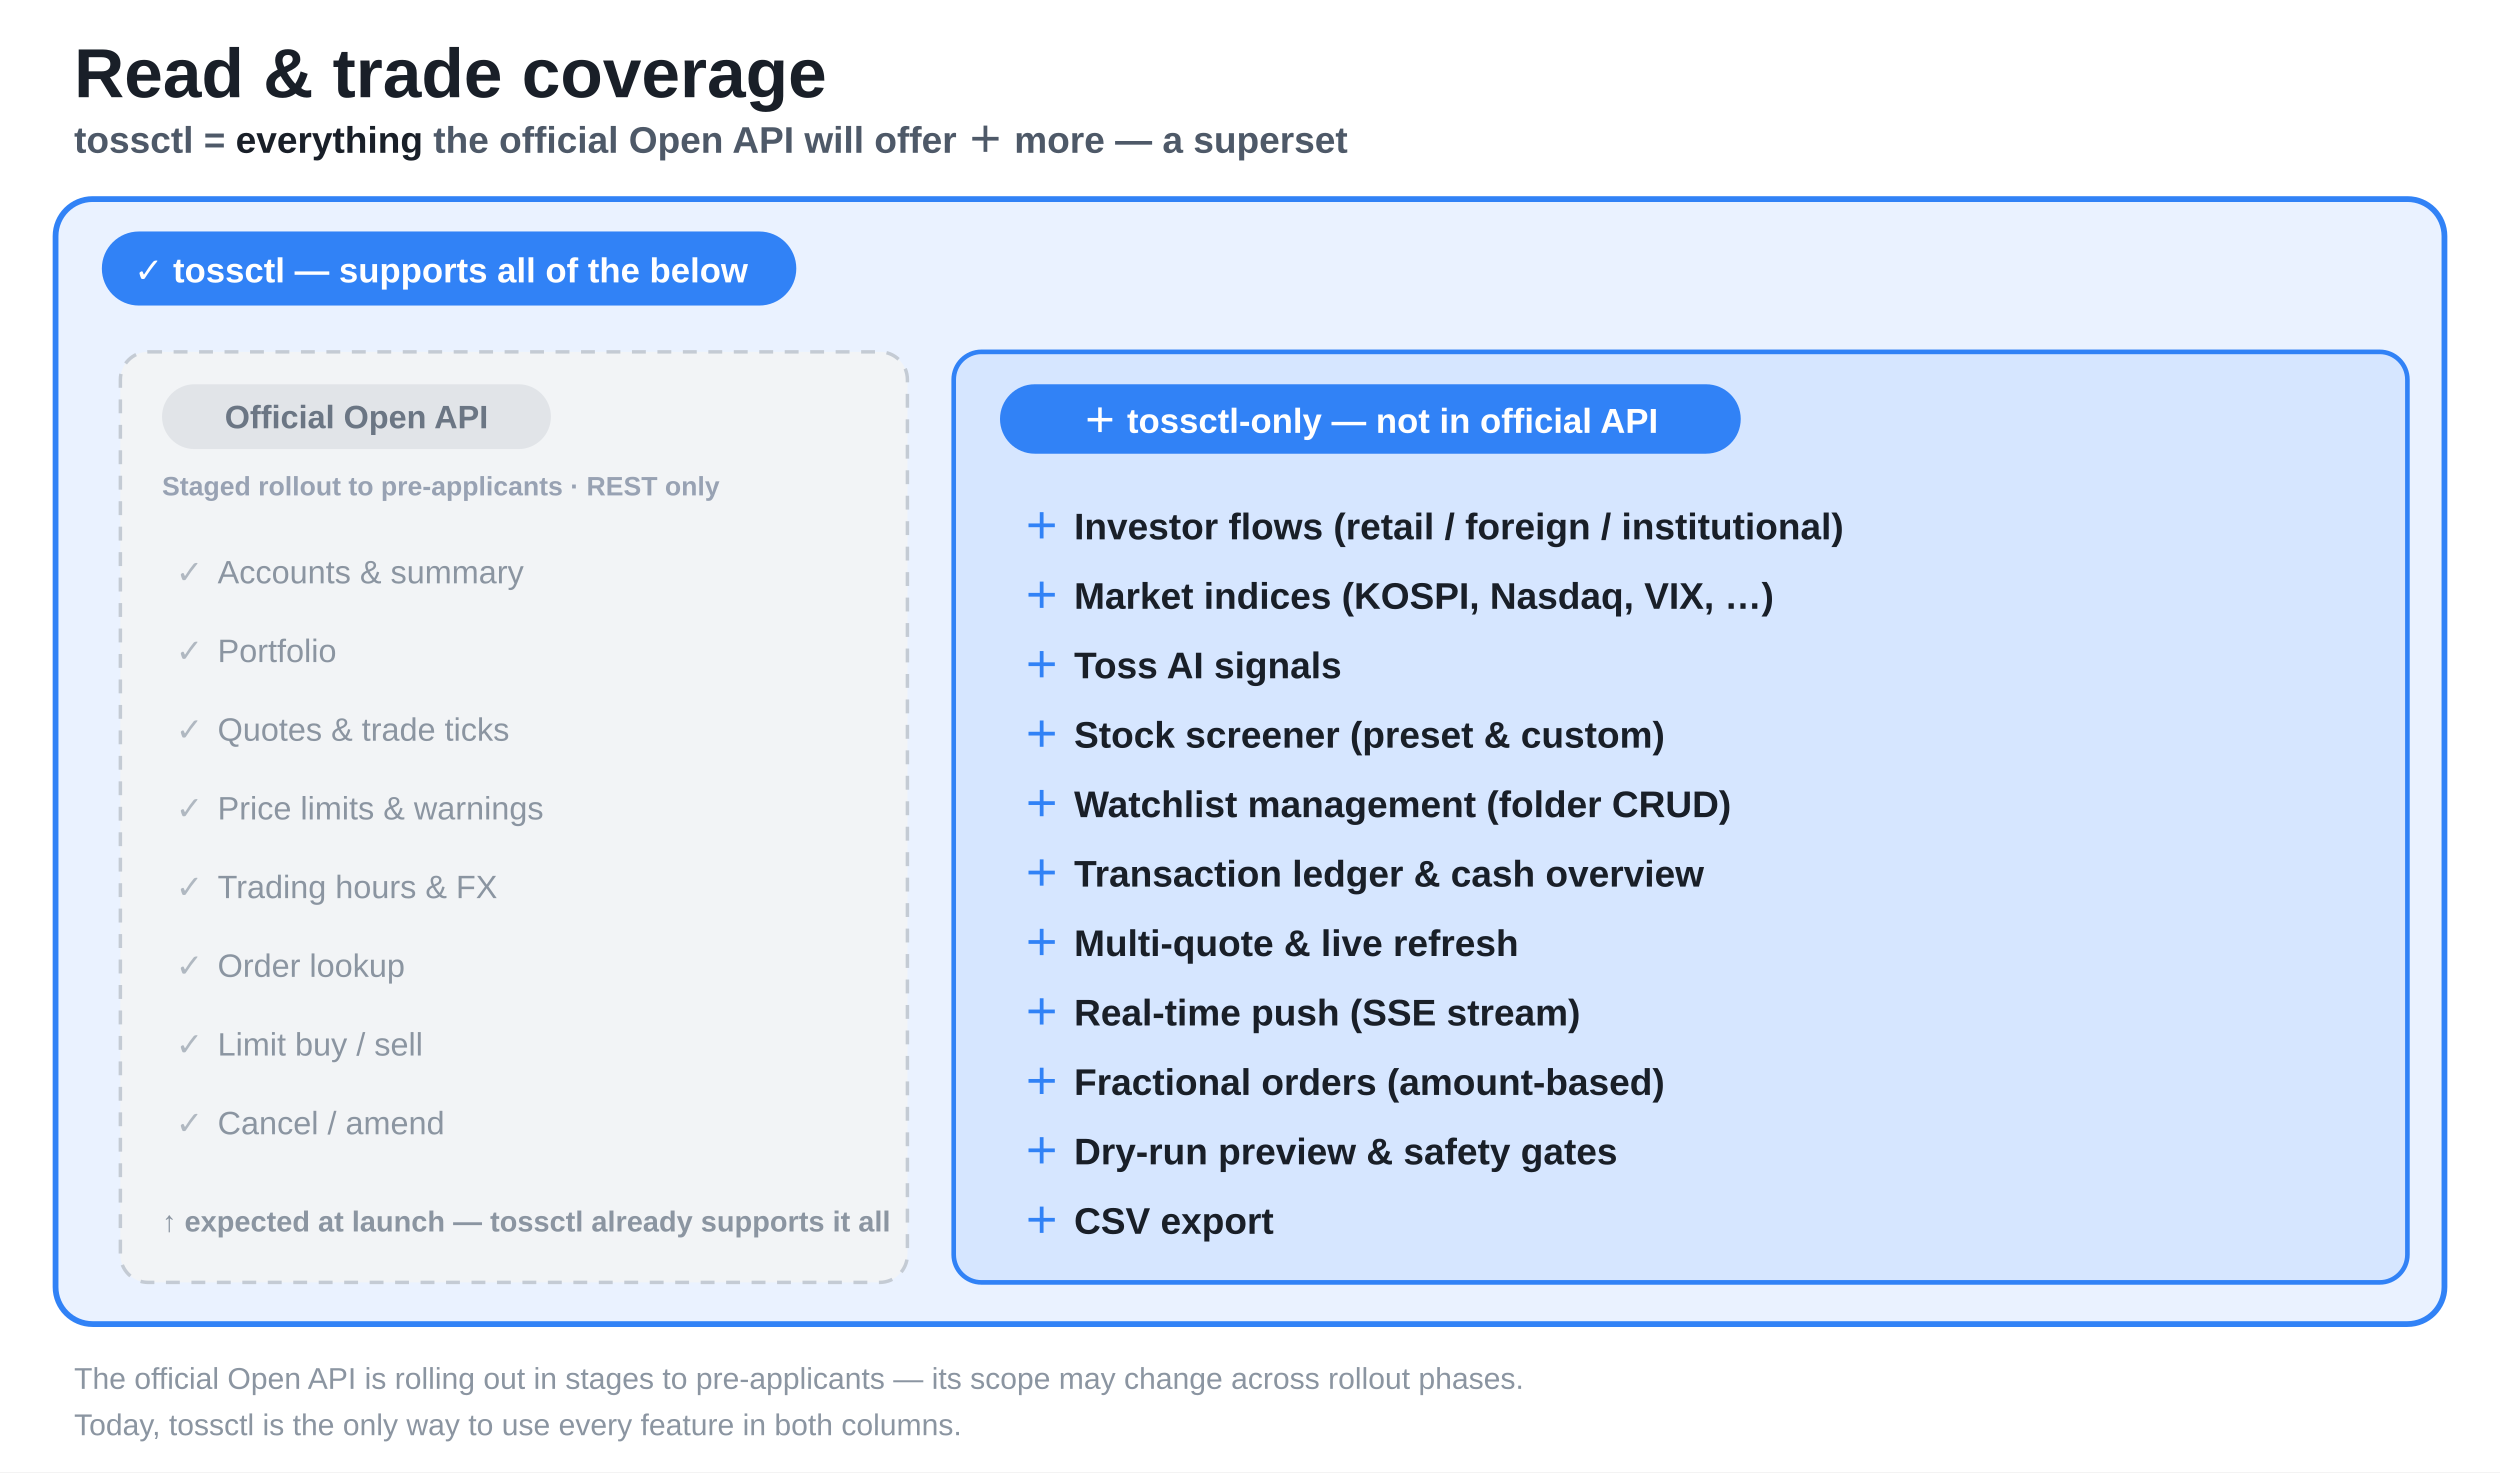
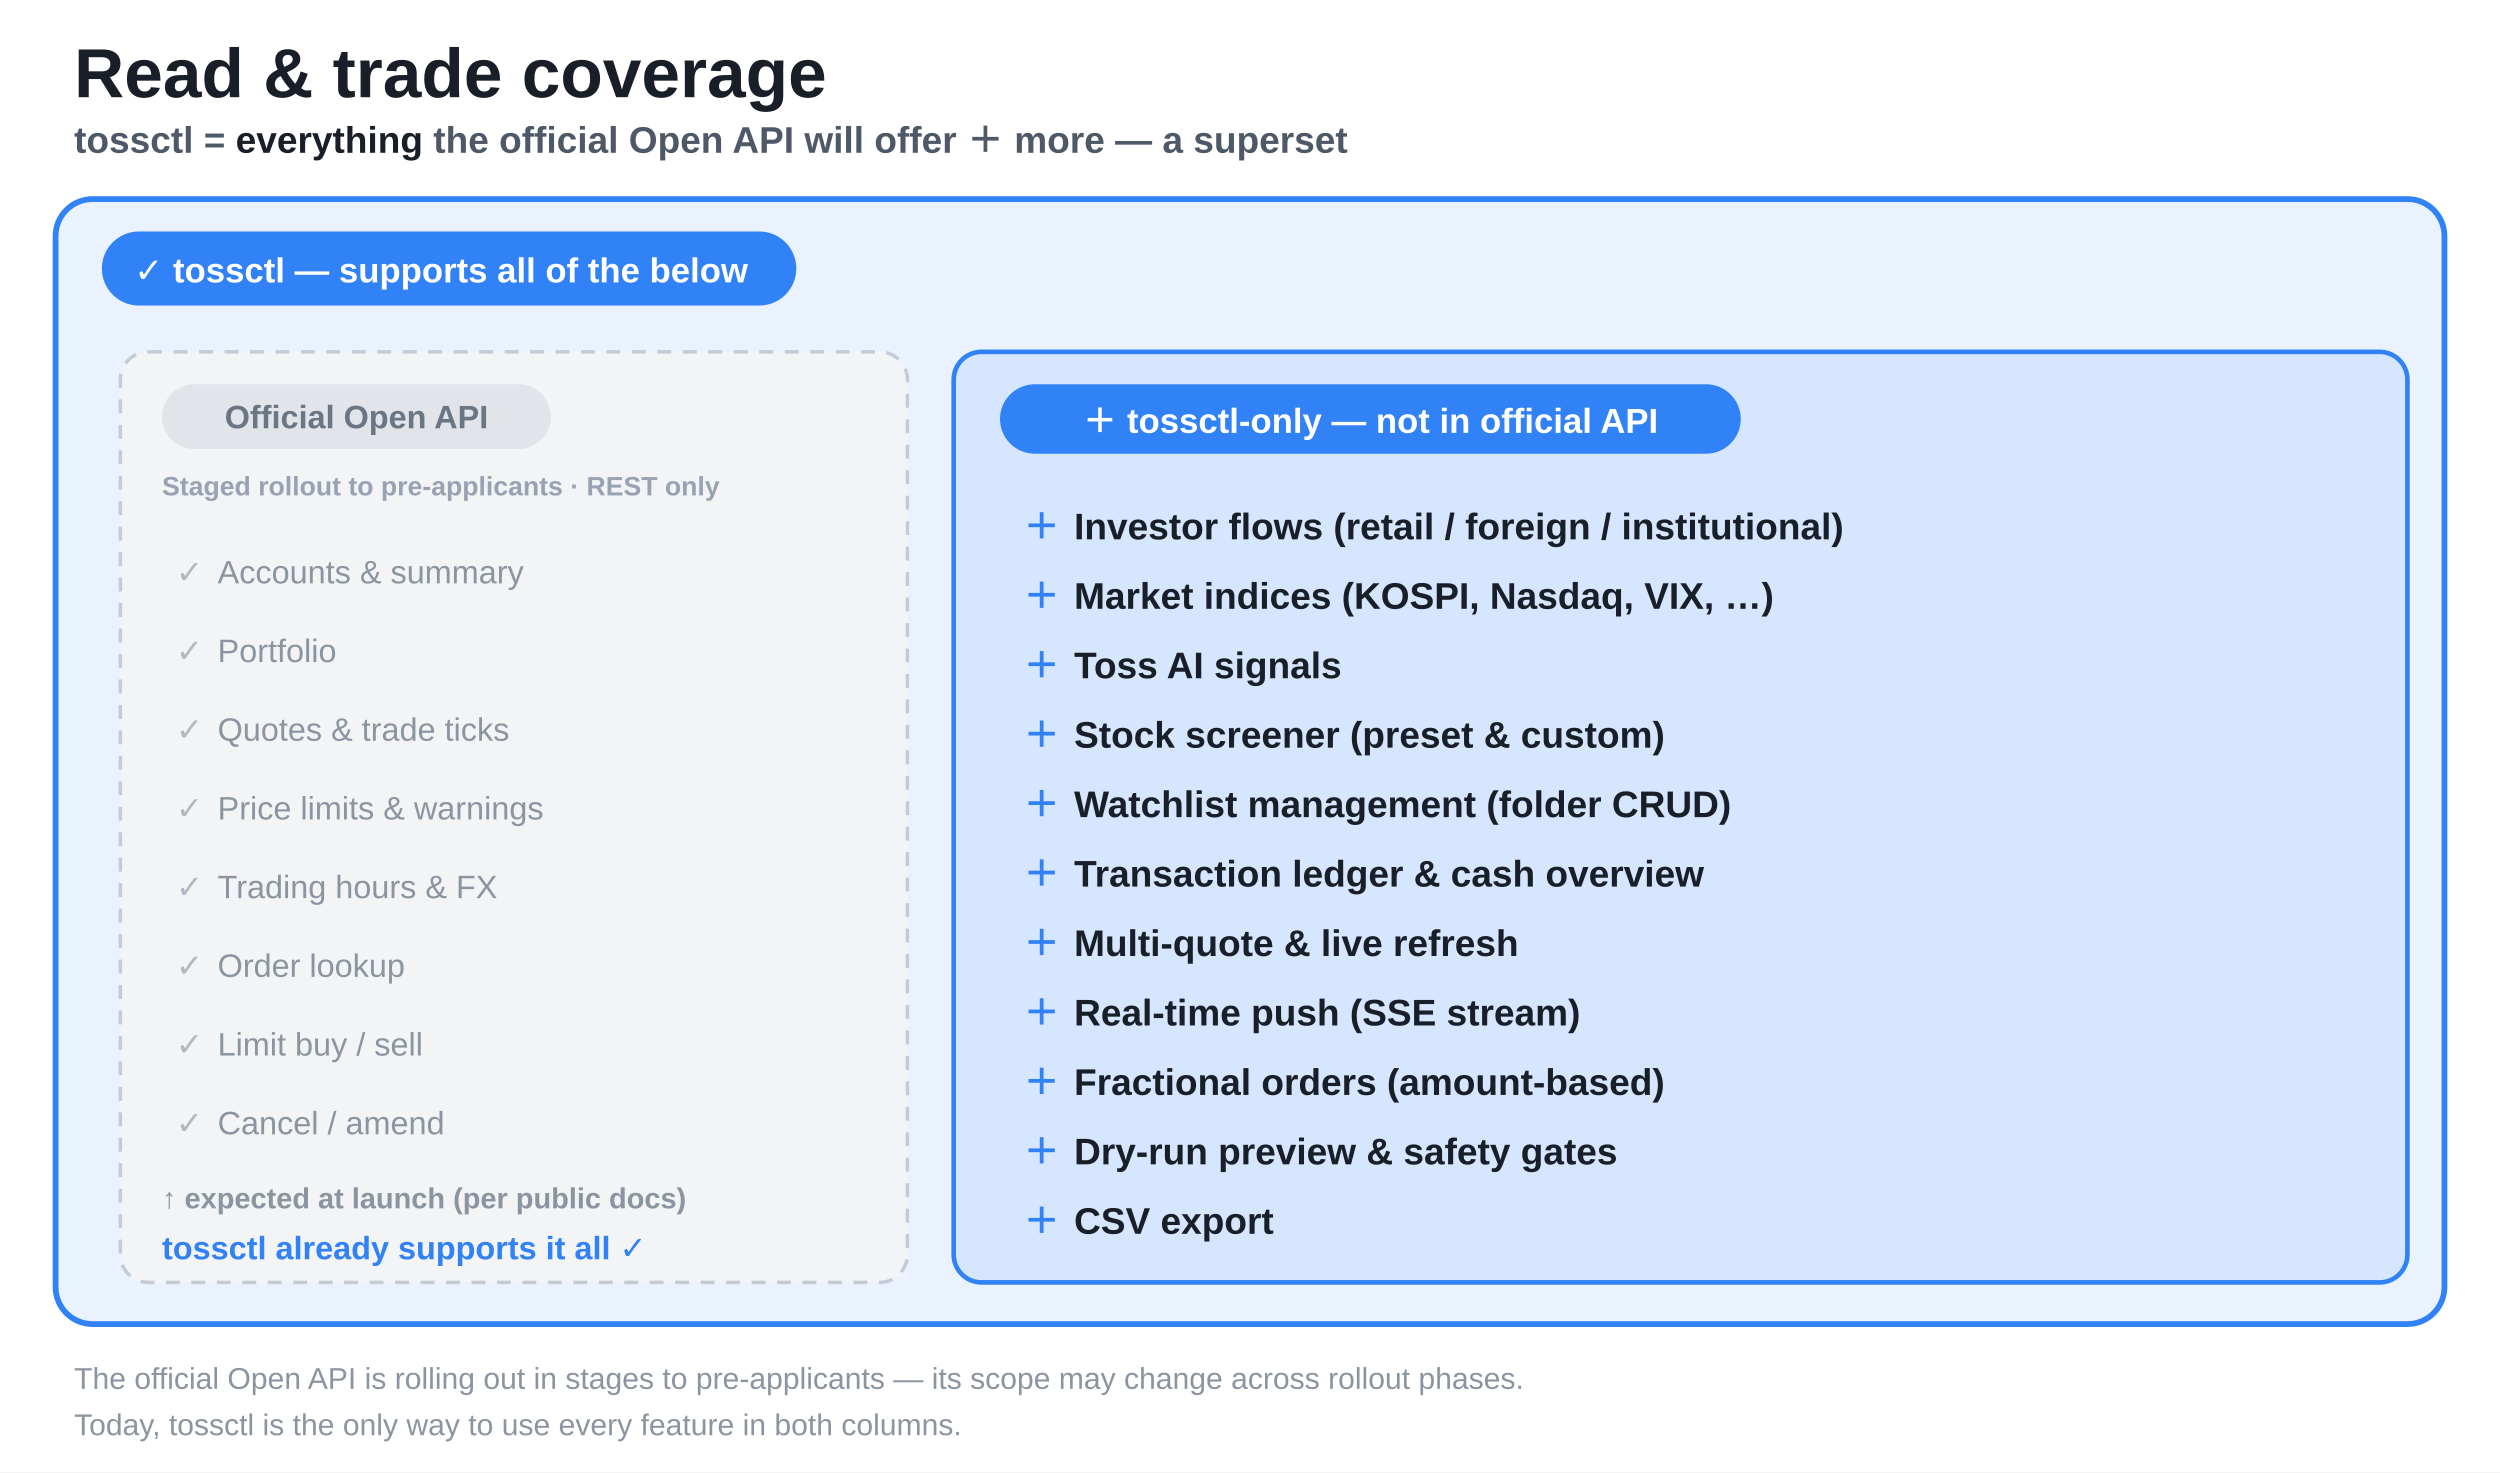
<svg xmlns="http://www.w3.org/2000/svg" width="1080" height="636" viewBox="0 0 1080 636" font-family="'Pretendard','Segoe UI','Helvetica Neue',Arial,sans-serif">
  <defs>
    <style>
      .title { font-size: 30px; font-weight: 800; fill: #191F28; }
      .subtitle { font-size: 16px; font-weight: 600; fill: #4E5968; }
      .legend { font-size: 12.5px; font-weight: 600; fill: #8B95A1; }
+       .legend-hl { font-size: 14px; font-weight: 800; fill: #3182F6; }
      .pill-strong { font-size: 15px; font-weight: 700; }
      .pill-muted { font-size: 14px; font-weight: 700; fill: #6B7684; }
      .note-muted { font-size: 11.5px; font-weight: 600; fill: #98A2B3; }
      .item-muted { font-size: 14px; fill: #8B95A1; }
      .item-strong { font-size: 16px; font-weight: 600; fill: #191F28; }
      .foot { font-size: 13px; fill: #8B95A1; }
      .check { font-size: 14px; fill: #B0B8C1; font-weight: 800; }
      .plus { font-size: 16px; fill: #3182F6; font-weight: 800; }
    </style>
  </defs>
  <rect width="1080" height="636" fill="#FFFFFF" />
  <text x="32" y="42" class="title">Read &amp; trade coverage</text>
  <text x="32" y="66" class="subtitle">tossctl = <tspan font-weight="800" fill="#191F28">everything</tspan> the official Open API will offer ＋ more — a superset</text>
  <rect x="24" y="86" width="1032" height="486" rx="16" fill="#EAF2FF" stroke="#3182F6" stroke-width="2.5" />
  <rect x="44" y="100" width="300" height="32" rx="16" fill="#3182F6" />
  <text x="58" y="122" class="pill-strong" fill="#FFFFFF">✓ tossctl — supports all of the below</text>
  <rect x="52" y="152" width="340" height="402" rx="12" fill="#F2F4F6" stroke="#C4CBD4" stroke-width="1.5" stroke-dasharray="6 5" />
  <rect x="70" y="166" width="168" height="28" rx="14" fill="#E1E4E8" />
  <text x="154" y="185" text-anchor="middle" class="pill-muted">Official Open API</text>
  <text x="70" y="214" class="note-muted">Staged rollout to pre-applicants · REST only</text>
  <text x="76" y="252" class="check">✓</text>
  <text x="94" y="252" class="item-muted">Accounts &amp; summary</text>
  <text x="76" y="286" class="check">✓</text>
  <text x="94" y="286" class="item-muted">Portfolio</text>
  <text x="76" y="320" class="check">✓</text>
  <text x="94" y="320" class="item-muted">Quotes &amp; trade ticks</text>
  <text x="76" y="354" class="check">✓</text>
  <text x="94" y="354" class="item-muted">Price limits &amp; warnings</text>
  <text x="76" y="388" class="check">✓</text>
  <text x="94" y="388" class="item-muted">Trading hours &amp; FX</text>
  <text x="76" y="422" class="check">✓</text>
  <text x="94" y="422" class="item-muted">Order lookup</text>
  <text x="76" y="456" class="check">✓</text>
  <text x="94" y="456" class="item-muted">Limit buy / sell</text>
  <text x="76" y="490" class="check">✓</text>
  <text x="94" y="490" class="item-muted">Cancel / amend</text>
-   <text x="70" y="532" class="legend">↑ expected at launch — tossctl already supports it all</text>
+   <text x="70" y="522" class="legend">↑ expected at launch (per public docs)</text>
+   <text x="70" y="544" class="legend-hl">tossctl already supports it all ✓</text>
  <rect x="412" y="152" width="628" height="402" rx="12" fill="#D6E6FF" stroke="#3182F6" stroke-width="2" />
  <rect x="432" y="166" width="320" height="30" rx="15" fill="#3182F6" />
  <text x="592" y="187" text-anchor="middle" class="pill-strong" fill="#FFFFFF">＋ tossctl-only — not in official API</text>
  <text x="442" y="233" class="plus">＋</text>
  <text x="464" y="233" class="item-strong">Investor flows (retail / foreign / institutional)</text>
  <text x="442" y="263" class="plus">＋</text>
  <text x="464" y="263" class="item-strong">Market indices (KOSPI, Nasdaq, VIX, …)</text>
  <text x="442" y="293" class="plus">＋</text>
  <text x="464" y="293" class="item-strong">Toss AI signals</text>
  <text x="442" y="323" class="plus">＋</text>
  <text x="464" y="323" class="item-strong">Stock screener (preset &amp; custom)</text>
  <text x="442" y="353" class="plus">＋</text>
  <text x="464" y="353" class="item-strong">Watchlist management (folder CRUD)</text>
  <text x="442" y="383" class="plus">＋</text>
  <text x="464" y="383" class="item-strong">Transaction ledger &amp; cash overview</text>
  <text x="442" y="413" class="plus">＋</text>
  <text x="464" y="413" class="item-strong">Multi-quote &amp; live refresh</text>
  <text x="442" y="443" class="plus">＋</text>
  <text x="464" y="443" class="item-strong">Real-time push (SSE stream)</text>
  <text x="442" y="473" class="plus">＋</text>
  <text x="464" y="473" class="item-strong">Fractional orders (amount-based)</text>
  <text x="442" y="503" class="plus">＋</text>
  <text x="464" y="503" class="item-strong">Dry-run preview &amp; safety gates</text>
  <text x="442" y="533" class="plus">＋</text>
  <text x="464" y="533" class="item-strong">CSV export</text>
  <text x="32" y="600" class="foot">The official Open API is rolling out in stages to pre-applicants — its scope may change across rollout phases.</text>
  <text x="32" y="620" class="foot">Today, tossctl is the only way to use every feature in both columns.</text>
</svg>
